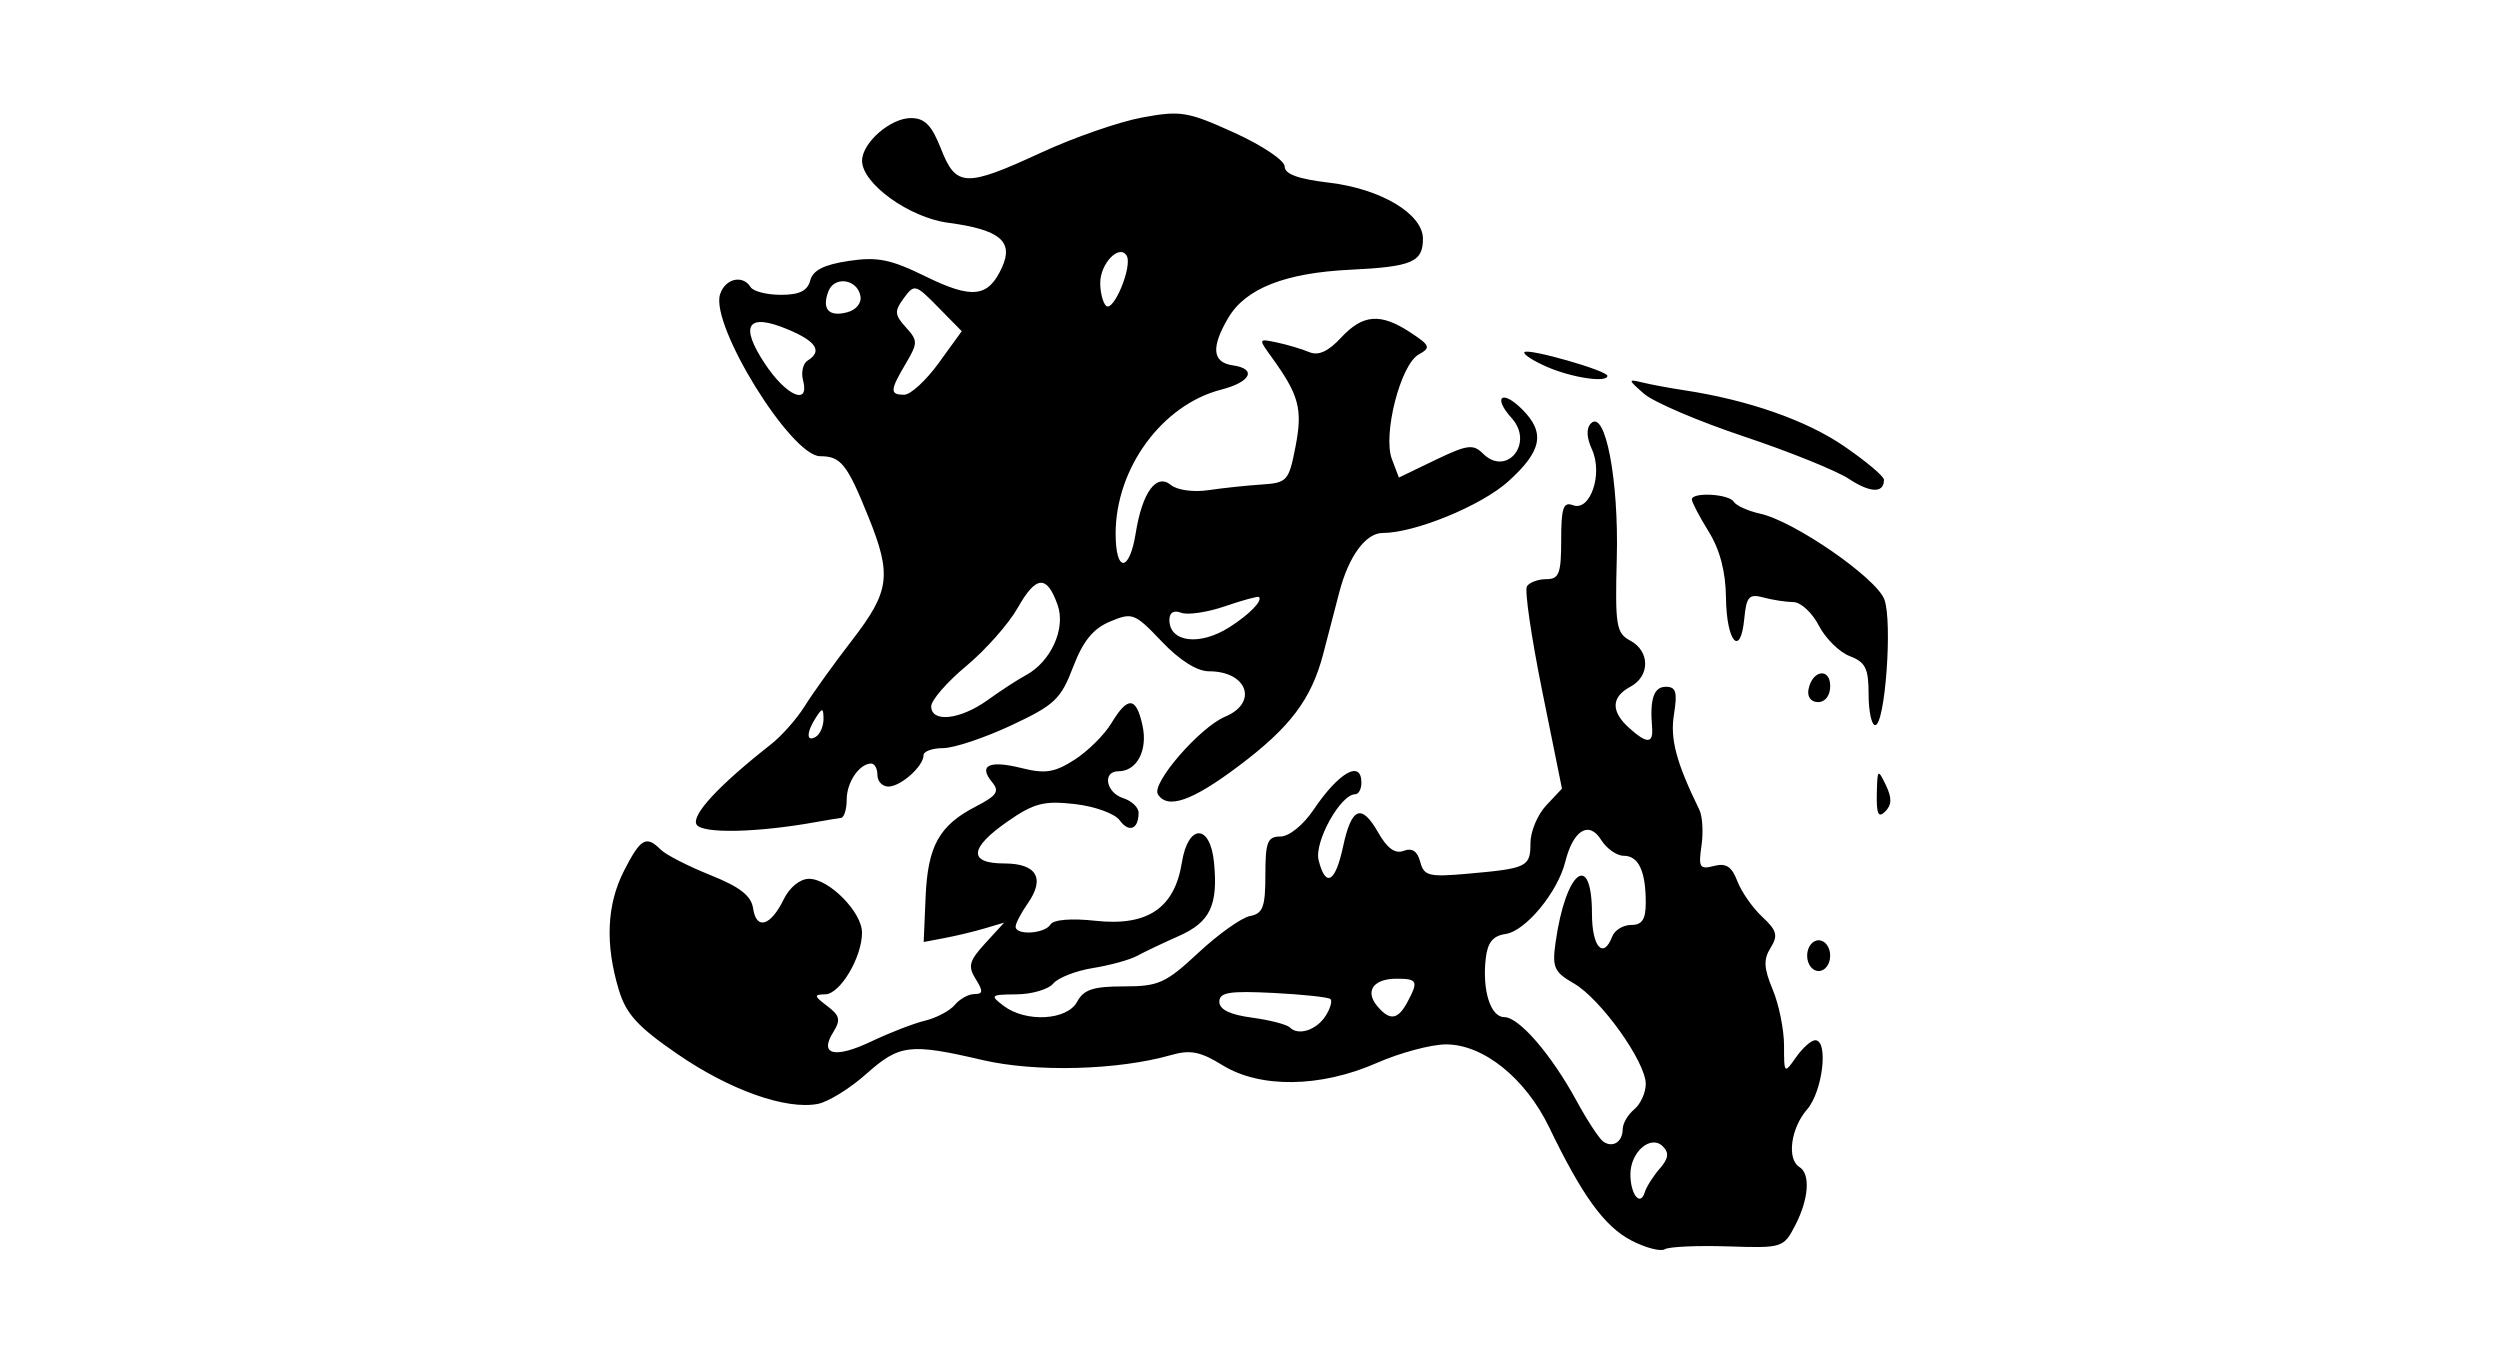
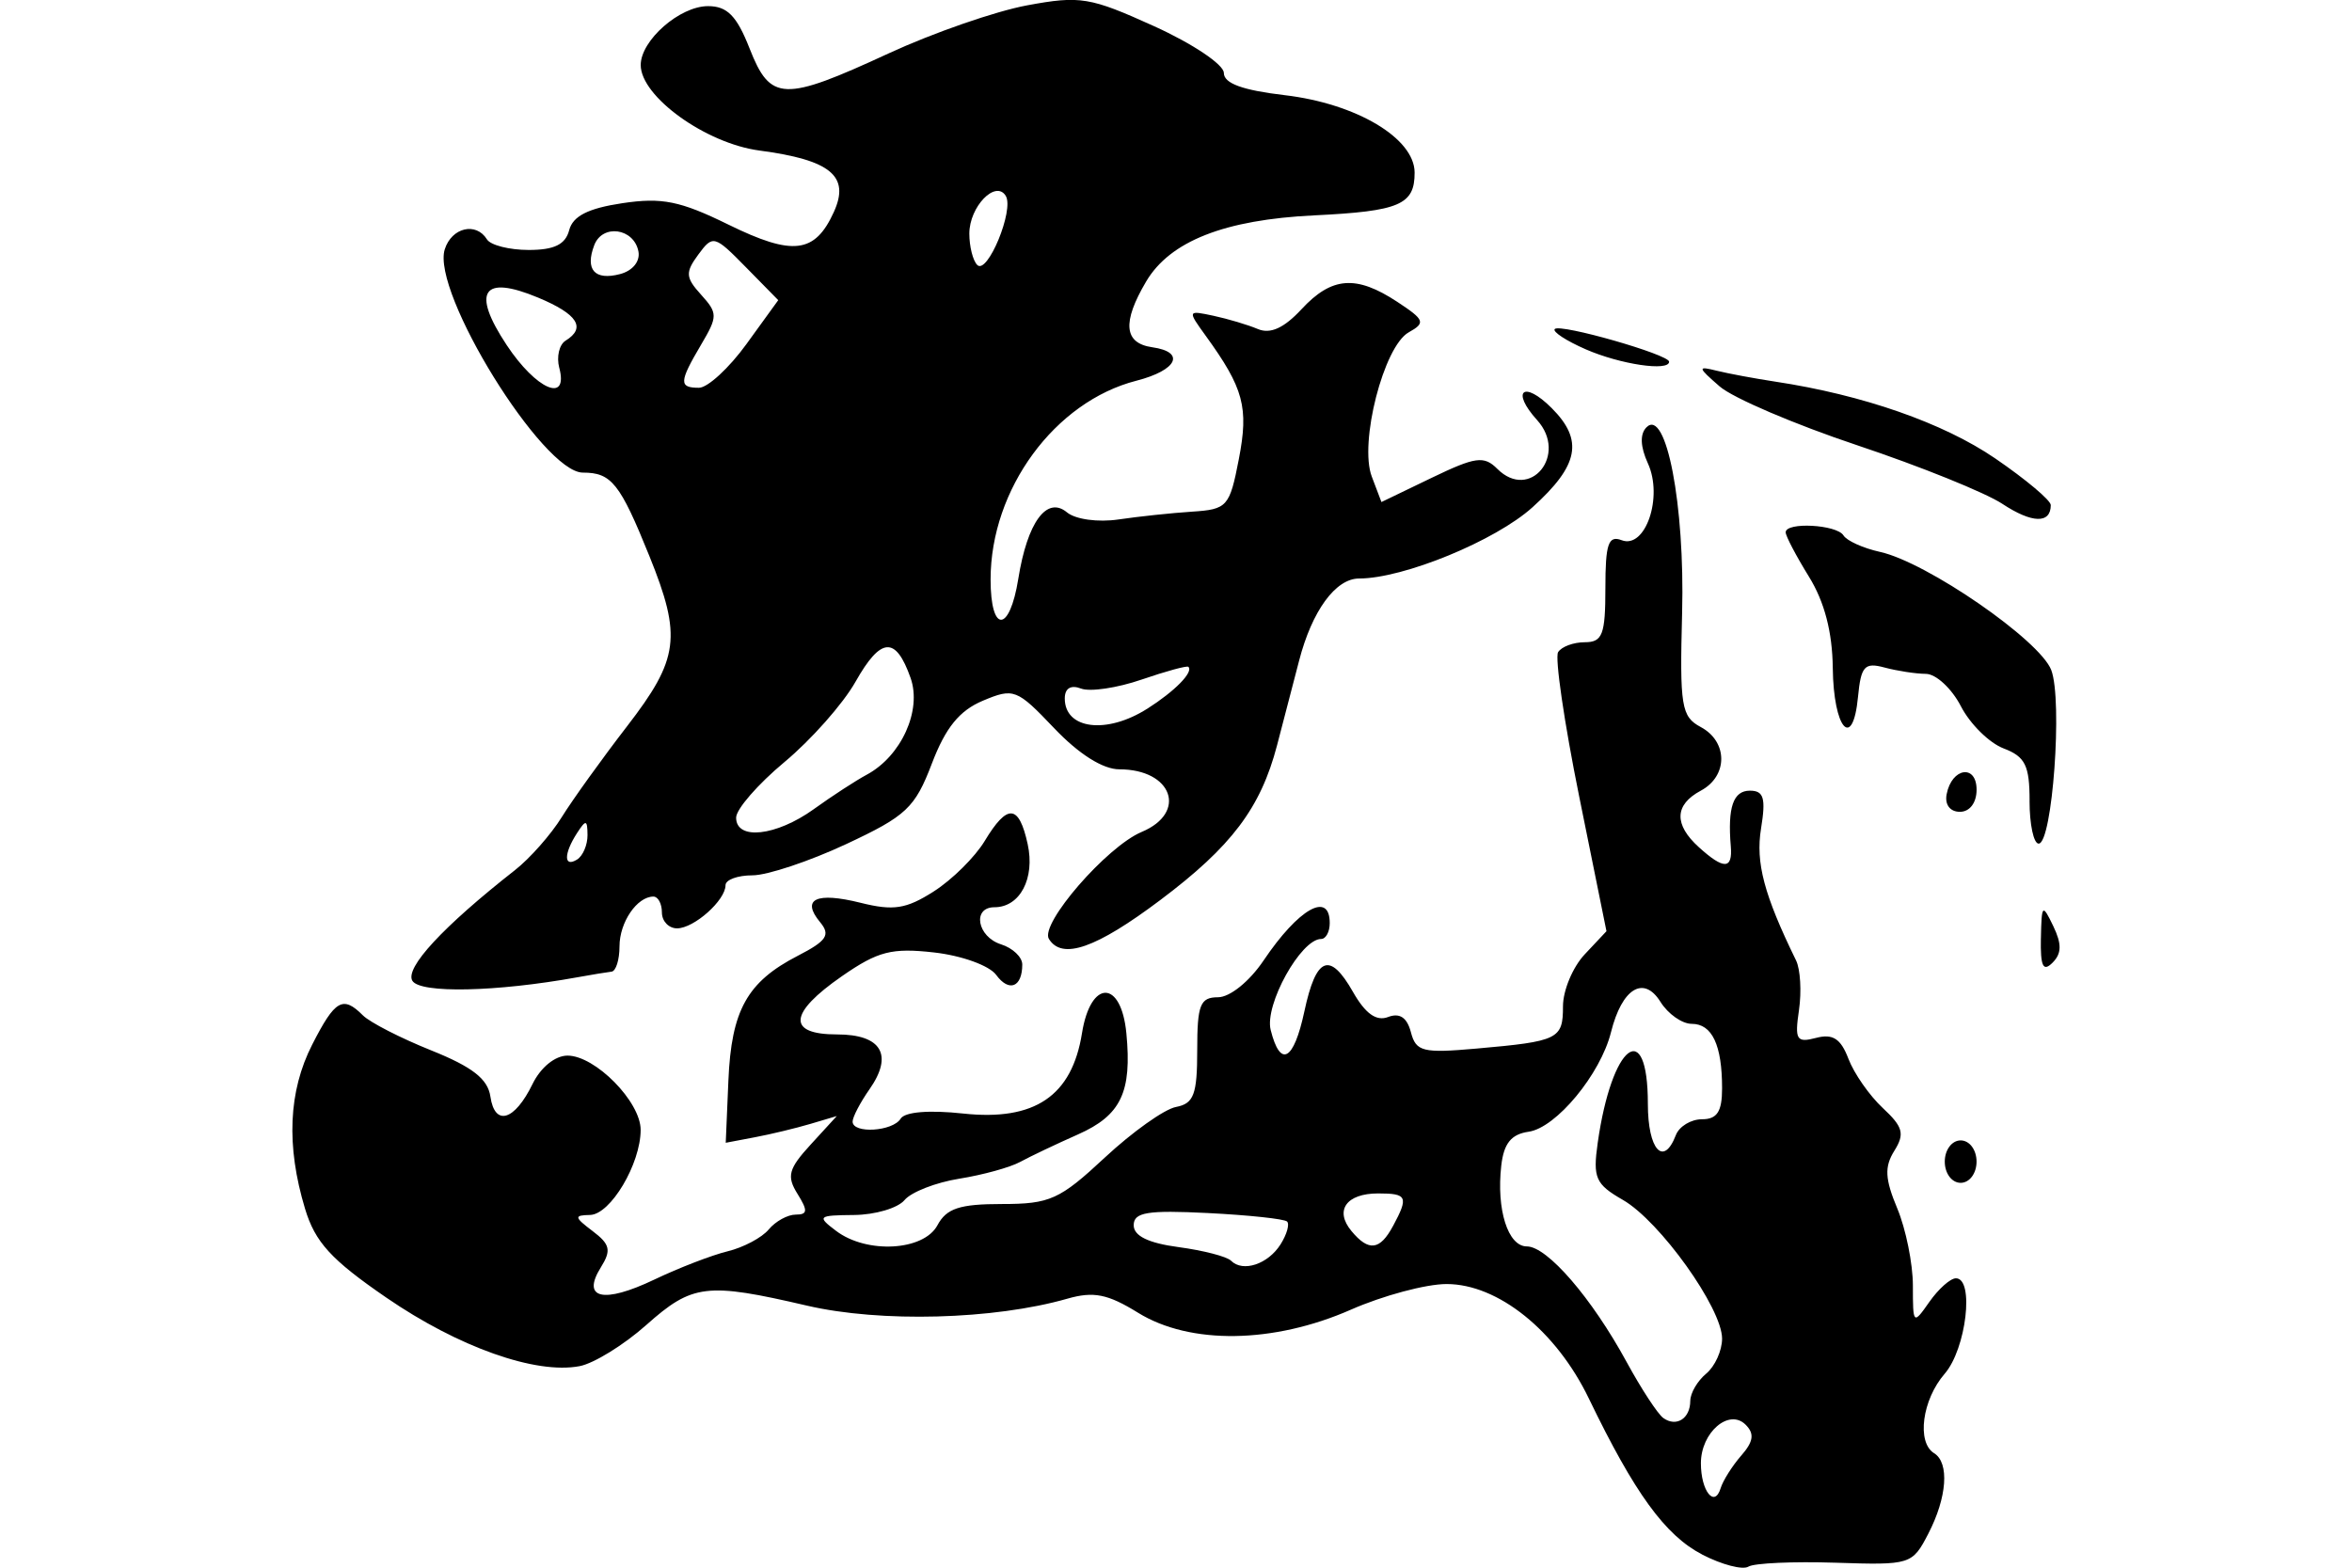
- <svg xmlns="http://www.w3.org/2000/svg" id="svg2" height="54" width="99" version="1.1">
-   <g id="g4527">
-     <g id="g4414">
-       <g id="g3542">
-         <rect id="rect2990" opacity="0" height="54" width="99" y="0" x="0" />
-       </g>
-     </g>
-     <path id="path4828" d="m64.601 49.122c-1.061-0.549-1.942-1.762-3.252-4.477-0.938-1.945-2.606-3.287-4.084-3.287-0.59 0-1.825 0.331-2.744 0.735-2.222 0.977-4.616 1.012-6.11 0.089-0.871-0.539-1.276-0.619-2.028-0.404-2.106 0.604-5.365 0.691-7.473 0.2-2.884-0.672-3.288-0.623-4.613 0.556-0.642 0.571-1.503 1.103-1.913 1.181-1.26 0.241-3.477-0.545-5.545-1.966-1.587-1.09-2.044-1.59-2.335-2.554-0.545-1.807-0.477-3.371 0.206-4.71 0.657-1.288 0.879-1.415 1.455-0.839 0.201 0.201 1.084 0.654 1.963 1.006 1.179 0.473 1.623 0.82 1.696 1.325 0.126 0.866 0.695 0.696 1.21-0.362 0.233-0.477 0.648-0.814 1.003-0.814 0.796 0 2.099 1.323 2.099 2.131 0 0.977-0.866 2.432-1.453 2.443-0.464 0.009-0.455 0.062 0.076 0.464 0.502 0.379 0.54 0.551 0.234 1.041-0.563 0.902 0.073 1.048 1.531 0.352 0.707-0.338 1.656-0.704 2.109-0.814 0.453-0.11 0.984-0.392 1.178-0.626 0.195-0.235 0.544-0.427 0.776-0.427 0.343 0 0.352-0.112 0.05-0.596-0.316-0.506-0.259-0.719 0.378-1.414l0.75-0.819-0.761 0.226c-0.418 0.124-1.135 0.297-1.593 0.383l-0.833 0.158 0.076-1.784c0.086-2.021 0.538-2.834 1.991-3.583 0.834-0.43 0.946-0.598 0.641-0.965-0.552-0.665-0.112-0.875 1.165-0.556 0.94 0.235 1.306 0.178 2.097-0.327 0.527-0.336 1.185-0.988 1.462-1.448 0.652-1.081 0.982-1.057 1.233 0.089 0.216 0.984-0.22 1.813-0.953 1.813-0.646 0-0.496 0.848 0.189 1.065 0.335 0.106 0.609 0.366 0.609 0.578 0 0.654-0.379 0.805-0.749 0.299-0.196-0.268-0.988-0.554-1.782-0.644-1.216-0.137-1.61-0.036-2.644 0.681-1.532 1.062-1.583 1.672-0.14 1.672 1.276 0 1.622 0.587 0.93 1.575-0.266 0.38-0.484 0.797-0.484 0.927 0 0.355 1.151 0.285 1.379-0.084 0.121-0.196 0.82-0.253 1.797-0.147 2.049 0.221 3.119-0.503 3.407-2.307 0.248-1.548 1.126-1.545 1.274 0.005 0.162 1.69-0.156 2.354-1.388 2.901-0.629 0.279-1.378 0.635-1.663 0.791-0.286 0.156-1.07 0.372-1.744 0.48-0.674 0.108-1.381 0.384-1.572 0.614-0.191 0.23-0.844 0.423-1.451 0.428-1.036 0.009-1.068 0.037-0.513 0.456 0.881 0.667 2.514 0.576 2.909-0.162 0.259-0.484 0.637-0.609 1.849-0.609 1.38 0 1.659-0.126 2.956-1.335 0.788-0.734 1.706-1.387 2.041-1.451 0.512-0.097 0.609-0.357 0.609-1.632 0-1.303 0.084-1.516 0.597-1.517 0.341-0.001 0.902-0.453 1.308-1.056 1.005-1.492 1.898-1.996 1.898-1.073 0 0.251-0.111 0.456-0.247 0.456-0.581 0-1.629 1.889-1.448 2.611 0.277 1.103 0.662 0.891 0.967-0.532 0.337-1.574 0.729-1.731 1.396-0.558 0.355 0.624 0.67 0.849 1.007 0.719 0.332-0.127 0.543 0.013 0.654 0.435 0.146 0.56 0.338 0.608 1.884 0.471 2.354-0.208 2.481-0.271 2.481-1.214 0-0.455 0.281-1.126 0.624-1.491l0.624-0.664-0.782-3.863c-0.43-2.125-0.703-3.991-0.606-4.147 0.097-0.157 0.442-0.285 0.766-0.285 0.508 0 0.591-0.219 0.591-1.554 0-1.271 0.085-1.521 0.466-1.375 0.683 0.262 1.196-1.237 0.754-2.205-0.219-0.48-0.233-0.843-0.04-1.036 0.565-0.565 1.103 2.237 1.022 5.322-0.071 2.691-0.023 2.984 0.534 3.282 0.785 0.42 0.786 1.408 0.002 1.827-0.758 0.405-0.776 0.972-0.052 1.626 0.713 0.645 0.969 0.637 0.913-0.029-0.094-1.121 0.07-1.597 0.548-1.597 0.399 0 0.462 0.213 0.32 1.087-0.159 0.981 0.085 1.902 1.005 3.786 0.124 0.253 0.161 0.895 0.084 1.425-0.126 0.856-0.071 0.946 0.493 0.798 0.479-0.125 0.706 0.022 0.926 0.6 0.16 0.421 0.604 1.057 0.986 1.413 0.582 0.542 0.636 0.741 0.331 1.229-0.287 0.46-0.27 0.806 0.085 1.654 0.246 0.59 0.448 1.587 0.448 2.215 0 1.121 0.009 1.13 0.474 0.466 0.261-0.372 0.603-0.676 0.761-0.676 0.535 0 0.297 2.025-0.322 2.739-0.647 0.746-0.81 1.97-0.304 2.282 0.444 0.274 0.372 1.268-0.165 2.307-0.462 0.893-0.507 0.907-2.668 0.836-1.209-0.039-2.333 0.011-2.497 0.113-0.164 0.101-0.761-0.055-1.327-0.347zm1.122-2.841c0.351-0.402 0.383-0.628 0.125-0.885-0.476-0.476-1.284 0.22-1.284 1.107 0 0.795 0.391 1.29 0.566 0.717 0.067-0.22 0.334-0.642 0.592-0.939zm-1.463-1.571c0-0.221 0.205-0.572 0.456-0.78 0.251-0.208 0.456-0.661 0.456-1.005 0-0.875-1.787-3.373-2.847-3.982-0.785-0.451-0.865-0.631-0.722-1.639 0.401-2.833 1.439-3.638 1.439-1.115 0 1.314 0.45 1.815 0.803 0.895 0.096-0.251 0.434-0.456 0.751-0.456 0.434 0 0.576-0.22 0.576-0.888 0-1.244-0.286-1.851-0.872-1.851-0.277 0-0.68-0.284-0.897-0.632-0.481-0.77-1.105-0.386-1.419 0.872-0.301 1.206-1.574 2.745-2.364 2.857-0.499 0.071-0.712 0.334-0.785 0.971-0.144 1.262 0.191 2.321 0.734 2.321 0.586 0 1.864 1.481 2.865 3.32 0.418 0.768 0.891 1.49 1.05 1.605 0.376 0.27 0.775 0.017 0.775-0.493zm-11.758-4.493c0.179-0.285 0.263-0.579 0.185-0.654-0.078-0.075-1.1-0.184-2.271-0.243-1.738-0.087-2.13-0.023-2.13 0.35 0 0.307 0.422 0.513 1.288 0.628 0.708 0.095 1.386 0.27 1.506 0.391 0.34 0.34 1.062 0.1 1.422-0.472zm3.228-0.527c0.449-0.838 0.405-0.933-0.428-0.933-0.913 0-1.259 0.486-0.768 1.078 0.495 0.597 0.819 0.558 1.195-0.145zm15.833-1.846c0-0.338 0.203-0.609 0.456-0.609 0.254 0 0.456 0.27 0.456 0.609s-0.203 0.609-0.456 0.609c-0.254 0-0.456-0.27-0.456-0.609zm-43.977-5.188c-0.227-0.367 0.875-1.557 2.944-3.18 0.427-0.335 1.031-1.019 1.342-1.521 0.312-0.502 1.154-1.674 1.872-2.605 1.494-1.937 1.578-2.573 0.644-4.885-0.845-2.092-1.089-2.399-1.91-2.399-1.149 0-4.354-5.18-3.964-6.409 0.199-0.627 0.898-0.792 1.211-0.286 0.103 0.167 0.643 0.304 1.2 0.304 0.732 0 1.053-0.157 1.16-0.568 0.106-0.405 0.544-0.627 1.523-0.774 1.139-0.171 1.66-0.066 3.046 0.614 1.851 0.908 2.483 0.833 3.027-0.362 0.469-1.03-0.091-1.493-2.136-1.764-1.54-0.204-3.407-1.549-3.407-2.454 0-0.71 1.12-1.691 1.932-1.691 0.551 0 0.824 0.278 1.193 1.217 0.598 1.522 0.969 1.536 3.987 0.141 1.281-0.592 3.071-1.213 3.979-1.381 1.524-0.282 1.802-0.236 3.647 0.601 1.102 0.5 1.997 1.1 1.997 1.339 0 0.301 0.534 0.496 1.747 0.639 2.056 0.242 3.724 1.235 3.728 2.219 0.003 0.927-0.43 1.112-2.881 1.231-2.574 0.124-4.139 0.741-4.824 1.899-0.694 1.175-0.638 1.771 0.176 1.887 0.966 0.137 0.718 0.659-0.455 0.96-2.343 0.601-4.185 3.112-4.185 5.705 0 1.552 0.546 1.539 0.795-0.019 0.26-1.625 0.819-2.387 1.397-1.907 0.243 0.202 0.891 0.291 1.478 0.204 0.575-0.085 1.525-0.186 2.111-0.224 1.012-0.066 1.079-0.141 1.343-1.506 0.288-1.487 0.142-2.034-0.952-3.545-0.524-0.725-0.522-0.731 0.224-0.572 0.415 0.089 0.989 0.26 1.275 0.381 0.358 0.151 0.75-0.028 1.252-0.569 0.867-0.935 1.568-0.989 2.748-0.212 0.789 0.52 0.819 0.601 0.328 0.876-0.718 0.402-1.427 3.173-1.059 4.141l0.277 0.73 1.443-0.696c1.256-0.605 1.5-0.639 1.881-0.258 0.941 0.941 2.041-0.406 1.143-1.399-0.761-0.841-0.388-1.151 0.417-0.346 0.923 0.923 0.784 1.645-0.549 2.849-1.063 0.961-3.702 2.045-4.978 2.045-0.673 0-1.351 0.93-1.72 2.358-0.184 0.711-0.469 1.807-0.634 2.434-0.471 1.796-1.305 2.901-3.345 4.434-1.85 1.391-2.824 1.731-3.202 1.119-0.265-0.429 1.66-2.65 2.662-3.07 1.324-0.555 0.882-1.798-0.64-1.798-0.472 0-1.161-0.435-1.869-1.179-1.073-1.128-1.162-1.162-2.046-0.791-0.674 0.283-1.071 0.771-1.465 1.804-0.486 1.273-0.734 1.506-2.458 2.312-1.055 0.493-2.266 0.897-2.691 0.897-0.425 0-0.773 0.127-0.773 0.283 0 0.434-0.904 1.239-1.391 1.239-0.239 0-0.435-0.205-0.435-0.456s-0.11-0.456-0.243-0.456c-0.471 0-0.974 0.738-0.974 1.43 0 0.385-0.103 0.711-0.228 0.725-0.126 0.014-0.571 0.087-0.989 0.163-2.322 0.42-4.5 0.466-4.726 0.101zm5.025-4.186c-0.004-0.443-0.045-0.451-0.3-0.058-0.385 0.596-0.385 0.999 0 0.761 0.167-0.103 0.302-0.42 0.3-0.703zm6.493-0.743c0.524-0.377 1.208-0.822 1.52-0.989 0.992-0.533 1.588-1.847 1.259-2.777-0.427-1.209-0.853-1.179-1.581 0.109-0.356 0.631-1.273 1.667-2.037 2.303-0.764 0.636-1.389 1.355-1.389 1.597 0 0.659 1.146 0.534 2.229-0.243zm9.573-2.884c0.792-0.504 1.329-1.051 1.178-1.202-0.039-0.039-0.643 0.126-1.342 0.366-0.699 0.241-1.481 0.357-1.738 0.258-0.294-0.113-0.467-0.008-0.467 0.284 0 0.887 1.202 1.036 2.369 0.293zm-16.877-9.785c-0.083-0.316-0.001-0.666 0.181-0.779 0.598-0.369 0.348-0.762-0.788-1.236-1.595-0.666-1.92-0.177-0.903 1.36 0.848 1.281 1.78 1.685 1.511 0.655zm5.374-0.684 0.911-1.258-0.931-0.948c-0.901-0.918-0.945-0.929-1.363-0.361-0.378 0.514-0.368 0.658 0.08 1.153 0.48 0.531 0.48 0.621-0.002 1.437-0.631 1.069-0.639 1.234-0.06 1.234 0.25 0 0.865-0.566 1.366-1.258zm-3.102-2.658c-0.129-0.668-1.031-0.796-1.267-0.18-0.27 0.705 0.012 1.022 0.738 0.832 0.365-0.095 0.584-0.366 0.529-0.653zm10.543-1.593c-0.291-0.471-1.046 0.31-1.046 1.083 0 0.37 0.102 0.775 0.227 0.9 0.292 0.292 1.066-1.582 0.818-1.983zm29.707 21.316c0.019-0.986 0.041-1.008 0.355-0.355 0.247 0.514 0.242 0.787-0.021 1.05-0.271 0.271-0.35 0.106-0.335-0.695zm-0.325-3.948c0-1.02-0.125-1.272-0.746-1.508-0.41-0.156-0.962-0.7-1.225-1.21-0.263-0.509-0.715-0.928-1.004-0.93-0.289-0.002-0.823-0.084-1.188-0.182-0.573-0.154-0.676-0.04-0.761 0.841-0.149 1.555-0.704 0.919-0.724-0.828-0.012-1.033-0.238-1.9-0.685-2.622-0.367-0.594-0.667-1.166-0.667-1.272 0-0.303 1.466-0.224 1.659 0.089 0.095 0.154 0.567 0.367 1.048 0.473 1.343 0.295 4.589 2.535 4.915 3.392 0.331 0.872 0.032 4.982-0.362 4.982-0.143 0-0.261-0.551-0.261-1.225zm-2.38-0.195c0.148-0.763 0.859-0.868 0.859-0.127 0 0.374-0.196 0.634-0.479 0.634-0.283 0-0.439-0.207-0.38-0.507zm1.601-8.332c-0.492-0.324-2.364-1.08-4.16-1.68-1.797-0.6-3.577-1.361-3.956-1.692-0.636-0.554-0.642-0.589-0.081-0.45 0.335 0.083 1.088 0.223 1.673 0.312 2.522 0.382 4.825 1.186 6.314 2.203 0.879 0.601 1.597 1.204 1.597 1.341 0 0.541-0.536 0.527-1.388-0.034zm-11.959-4.437c-0.563-0.246-0.963-0.508-0.889-0.583 0.16-0.16 3.282 0.733 3.282 0.939 0 0.285-1.401 0.077-2.393-0.356z" />
+ <svg xmlns="http://www.w3.org/2000/svg" id="svg2" height="45" width="67.5" version="1.1">
+   <g id="g4519">
+     <rect id="rect2990" opacity="0" height="45" width="67.5" y="0" x="3.5527e-15" />
+     <path id="path4828" d="m48.851 44.622c-1.061-0.549-1.942-1.762-3.252-4.477-0.938-1.945-2.606-3.287-4.084-3.287-0.59 0-1.825 0.331-2.744 0.735-2.222 0.977-4.616 1.012-6.11 0.089-0.871-0.539-1.276-0.619-2.028-0.404-2.106 0.604-5.365 0.691-7.473 0.2-2.884-0.672-3.288-0.623-4.613 0.556-0.642 0.571-1.503 1.103-1.913 1.181-1.26 0.241-3.477-0.545-5.545-1.966-1.587-1.09-2.044-1.59-2.335-2.554-0.545-1.807-0.477-3.371 0.206-4.71 0.657-1.288 0.879-1.415 1.455-0.839 0.201 0.201 1.084 0.654 1.963 1.006 1.179 0.473 1.623 0.82 1.696 1.325 0.126 0.866 0.695 0.696 1.21-0.362 0.233-0.477 0.648-0.814 1.003-0.814 0.796 0 2.099 1.323 2.099 2.131 0 0.977-0.866 2.432-1.453 2.443-0.464 0.009-0.455 0.062 0.076 0.464 0.502 0.379 0.54 0.551 0.234 1.041-0.563 0.902 0.073 1.048 1.531 0.352 0.707-0.338 1.656-0.704 2.109-0.814 0.453-0.11 0.984-0.392 1.178-0.626 0.195-0.235 0.544-0.427 0.776-0.427 0.343 0 0.352-0.112 0.05-0.596-0.316-0.506-0.259-0.719 0.378-1.414l0.75-0.819-0.761 0.226c-0.418 0.124-1.135 0.297-1.593 0.383l-0.833 0.158 0.076-1.784c0.086-2.021 0.538-2.834 1.991-3.583 0.834-0.43 0.946-0.598 0.641-0.965-0.552-0.665-0.112-0.875 1.165-0.556 0.94 0.235 1.306 0.178 2.097-0.327 0.527-0.336 1.185-0.988 1.462-1.448 0.652-1.081 0.982-1.057 1.233 0.089 0.216 0.984-0.22 1.813-0.953 1.813-0.646 0-0.496 0.848 0.189 1.065 0.335 0.106 0.609 0.366 0.609 0.578 0 0.654-0.379 0.805-0.749 0.299-0.196-0.268-0.988-0.554-1.782-0.644-1.216-0.137-1.61-0.036-2.644 0.681-1.532 1.062-1.583 1.672-0.14 1.672 1.276 0 1.622 0.587 0.93 1.575-0.266 0.38-0.484 0.797-0.484 0.927 0 0.355 1.151 0.285 1.379-0.084 0.121-0.196 0.82-0.253 1.797-0.147 2.049 0.221 3.119-0.503 3.407-2.307 0.248-1.548 1.126-1.545 1.274 0.005 0.162 1.69-0.156 2.354-1.388 2.901-0.629 0.279-1.378 0.635-1.663 0.791-0.286 0.156-1.07 0.372-1.744 0.48-0.674 0.108-1.381 0.384-1.572 0.614-0.191 0.23-0.844 0.423-1.451 0.428-1.036 0.009-1.068 0.037-0.513 0.456 0.881 0.667 2.514 0.576 2.909-0.162 0.259-0.484 0.637-0.609 1.849-0.609 1.38 0 1.659-0.126 2.956-1.335 0.788-0.734 1.706-1.387 2.041-1.451 0.512-0.097 0.609-0.357 0.609-1.632 0-1.303 0.084-1.516 0.597-1.517 0.341-0.001 0.902-0.453 1.308-1.056 1.005-1.492 1.898-1.996 1.898-1.073 0 0.251-0.111 0.456-0.247 0.456-0.581 0-1.629 1.889-1.448 2.611 0.277 1.103 0.662 0.891 0.967-0.532 0.337-1.574 0.729-1.731 1.396-0.558 0.355 0.624 0.67 0.849 1.007 0.719 0.332-0.127 0.543 0.013 0.654 0.435 0.146 0.56 0.338 0.608 1.884 0.471 2.354-0.208 2.481-0.271 2.481-1.214 0-0.455 0.281-1.126 0.624-1.491l0.624-0.664-0.782-3.863c-0.43-2.125-0.703-3.991-0.606-4.147 0.097-0.157 0.442-0.285 0.766-0.285 0.508 0 0.591-0.219 0.591-1.554 0-1.271 0.085-1.521 0.466-1.375 0.683 0.262 1.196-1.237 0.754-2.205-0.219-0.48-0.233-0.843-0.04-1.036 0.565-0.565 1.103 2.237 1.022 5.322-0.071 2.691-0.023 2.984 0.534 3.282 0.785 0.42 0.786 1.408 0.002 1.827-0.758 0.405-0.776 0.972-0.052 1.626 0.713 0.645 0.969 0.637 0.913-0.029-0.094-1.121 0.07-1.597 0.548-1.597 0.399 0 0.462 0.213 0.32 1.087-0.159 0.981 0.085 1.902 1.005 3.786 0.124 0.253 0.161 0.895 0.084 1.425-0.126 0.856-0.071 0.946 0.493 0.798 0.479-0.125 0.706 0.022 0.926 0.6 0.16 0.421 0.604 1.057 0.986 1.413 0.582 0.542 0.636 0.741 0.331 1.229-0.287 0.46-0.27 0.806 0.085 1.654 0.246 0.59 0.448 1.587 0.448 2.215 0 1.121 0.009 1.13 0.474 0.466 0.261-0.372 0.603-0.676 0.761-0.676 0.535 0 0.297 2.025-0.322 2.739-0.647 0.746-0.81 1.97-0.304 2.282 0.444 0.274 0.372 1.268-0.165 2.307-0.462 0.893-0.507 0.907-2.668 0.836-1.209-0.039-2.333 0.011-2.497 0.113-0.164 0.101-0.761-0.055-1.327-0.347zm1.122-2.841c0.351-0.402 0.383-0.628 0.125-0.885-0.476-0.476-1.284 0.22-1.284 1.107 0 0.795 0.391 1.29 0.566 0.717 0.067-0.22 0.334-0.642 0.592-0.939zm-1.463-1.571c0-0.221 0.205-0.572 0.456-0.78 0.251-0.208 0.456-0.661 0.456-1.005 0-0.875-1.787-3.373-2.847-3.982-0.785-0.451-0.865-0.631-0.722-1.639 0.401-2.833 1.439-3.638 1.439-1.115 0 1.314 0.45 1.815 0.803 0.895 0.096-0.251 0.434-0.456 0.751-0.456 0.434 0 0.576-0.22 0.576-0.888 0-1.244-0.286-1.851-0.872-1.851-0.277 0-0.68-0.284-0.897-0.632-0.481-0.77-1.105-0.386-1.419 0.872-0.301 1.206-1.574 2.745-2.364 2.857-0.499 0.071-0.712 0.334-0.785 0.971-0.144 1.262 0.191 2.321 0.734 2.321 0.586 0 1.864 1.481 2.865 3.32 0.418 0.768 0.891 1.49 1.05 1.605 0.376 0.27 0.775 0.017 0.775-0.493zm-11.758-4.493c0.179-0.285 0.263-0.579 0.185-0.654-0.078-0.075-1.1-0.184-2.271-0.243-1.738-0.087-2.13-0.023-2.13 0.35 0 0.307 0.422 0.513 1.288 0.628 0.708 0.095 1.386 0.27 1.506 0.391 0.34 0.34 1.062 0.1 1.422-0.472zm3.228-0.527c0.449-0.838 0.405-0.933-0.428-0.933-0.913 0-1.259 0.486-0.768 1.078 0.495 0.597 0.819 0.558 1.195-0.145zm15.833-1.846c0-0.338 0.203-0.609 0.456-0.609 0.254 0 0.456 0.27 0.456 0.609s-0.203 0.609-0.456 0.609c-0.254 0-0.456-0.27-0.456-0.609zm-43.977-5.188c-0.227-0.367 0.875-1.557 2.944-3.18 0.427-0.335 1.031-1.019 1.342-1.521 0.312-0.502 1.154-1.674 1.872-2.605 1.494-1.937 1.578-2.573 0.644-4.885-0.845-2.092-1.089-2.399-1.91-2.399-1.149 0-4.354-5.18-3.964-6.409 0.199-0.627 0.898-0.792 1.211-0.286 0.103 0.167 0.643 0.304 1.2 0.304 0.732 0 1.053-0.157 1.16-0.568 0.106-0.405 0.544-0.627 1.523-0.774 1.139-0.171 1.66-0.066 3.046 0.614 1.851 0.908 2.483 0.833 3.027-0.362 0.469-1.03-0.091-1.493-2.136-1.764-1.54-0.204-3.407-1.549-3.407-2.454 0-0.71 1.12-1.691 1.932-1.691 0.551 0 0.824 0.278 1.193 1.217 0.598 1.522 0.969 1.536 3.987 0.141 1.281-0.592 3.071-1.213 3.979-1.381 1.524-0.282 1.802-0.236 3.647 0.601 1.102 0.5 1.997 1.1 1.997 1.339 0 0.301 0.534 0.496 1.747 0.639 2.056 0.242 3.724 1.235 3.728 2.219 0.003 0.927-0.43 1.112-2.881 1.231-2.574 0.124-4.139 0.741-4.824 1.899-0.694 1.175-0.638 1.771 0.176 1.887 0.966 0.137 0.718 0.659-0.455 0.96-2.343 0.601-4.185 3.112-4.185 5.705 0 1.552 0.546 1.539 0.795-0.019 0.26-1.625 0.819-2.387 1.397-1.907 0.243 0.202 0.891 0.291 1.478 0.204 0.575-0.085 1.525-0.186 2.111-0.224 1.012-0.066 1.079-0.141 1.343-1.506 0.288-1.487 0.142-2.034-0.952-3.545-0.524-0.725-0.522-0.731 0.224-0.572 0.415 0.089 0.989 0.26 1.275 0.381 0.358 0.151 0.75-0.028 1.252-0.569 0.867-0.935 1.568-0.989 2.748-0.212 0.789 0.52 0.819 0.601 0.328 0.876-0.718 0.402-1.427 3.173-1.059 4.141l0.277 0.73 1.443-0.696c1.256-0.605 1.5-0.639 1.881-0.258 0.941 0.941 2.041-0.406 1.143-1.399-0.761-0.841-0.388-1.151 0.417-0.346 0.923 0.923 0.784 1.645-0.549 2.849-1.063 0.961-3.702 2.045-4.978 2.045-0.673 0-1.351 0.93-1.72 2.358-0.184 0.711-0.469 1.807-0.634 2.434-0.471 1.796-1.305 2.901-3.345 4.434-1.85 1.391-2.824 1.731-3.202 1.119-0.265-0.429 1.66-2.65 2.662-3.07 1.324-0.555 0.882-1.798-0.64-1.798-0.472 0-1.161-0.435-1.869-1.179-1.073-1.128-1.162-1.162-2.046-0.791-0.674 0.283-1.071 0.771-1.465 1.804-0.486 1.273-0.734 1.506-2.458 2.312-1.055 0.493-2.266 0.897-2.691 0.897-0.425 0-0.773 0.127-0.773 0.283 0 0.434-0.904 1.239-1.391 1.239-0.239 0-0.435-0.205-0.435-0.456s-0.11-0.456-0.243-0.456c-0.471 0-0.974 0.738-0.974 1.43 0 0.385-0.103 0.711-0.228 0.725-0.126 0.014-0.571 0.087-0.989 0.163-2.322 0.42-4.5 0.466-4.726 0.101zm5.025-4.186c-0.004-0.443-0.045-0.451-0.3-0.058-0.385 0.596-0.385 0.999 0 0.761 0.167-0.103 0.302-0.42 0.3-0.703zm6.493-0.743c0.524-0.377 1.208-0.822 1.52-0.989 0.992-0.533 1.588-1.847 1.259-2.777-0.427-1.209-0.853-1.179-1.581 0.109-0.356 0.631-1.273 1.667-2.037 2.303-0.764 0.636-1.389 1.355-1.389 1.597 0 0.659 1.146 0.534 2.229-0.243zm9.573-2.884c0.792-0.504 1.329-1.051 1.178-1.202-0.039-0.039-0.643 0.126-1.342 0.366-0.699 0.241-1.481 0.357-1.738 0.258-0.294-0.113-0.467-0.008-0.467 0.284 0 0.887 1.202 1.036 2.369 0.293zm-16.877-9.785c-0.083-0.316-0.001-0.666 0.181-0.779 0.598-0.369 0.348-0.762-0.788-1.236-1.595-0.666-1.92-0.177-0.903 1.36 0.848 1.281 1.78 1.685 1.511 0.655zm5.374-0.684 0.911-1.258-0.931-0.948c-0.901-0.918-0.945-0.929-1.363-0.361-0.378 0.514-0.368 0.658 0.08 1.153 0.48 0.531 0.48 0.621-0.002 1.437-0.631 1.069-0.639 1.234-0.06 1.234 0.25 0 0.865-0.566 1.366-1.258zm-3.102-2.658c-0.129-0.668-1.031-0.796-1.267-0.18-0.27 0.705 0.012 1.022 0.738 0.832 0.365-0.095 0.584-0.366 0.529-0.653zm10.543-1.593c-0.291-0.471-1.046 0.31-1.046 1.083 0 0.37 0.102 0.775 0.227 0.9 0.292 0.292 1.066-1.582 0.818-1.983zm29.707 21.316c0.019-0.986 0.041-1.008 0.355-0.355 0.247 0.514 0.242 0.787-0.021 1.05-0.271 0.271-0.35 0.106-0.335-0.695zm-0.325-3.948c0-1.02-0.125-1.272-0.746-1.508-0.41-0.156-0.962-0.7-1.225-1.21-0.263-0.509-0.715-0.928-1.004-0.93-0.289-0.002-0.823-0.084-1.188-0.182-0.573-0.154-0.676-0.04-0.761 0.841-0.149 1.555-0.704 0.919-0.724-0.828-0.012-1.033-0.238-1.9-0.685-2.622-0.367-0.594-0.667-1.166-0.667-1.272 0-0.303 1.466-0.224 1.659 0.089 0.095 0.154 0.567 0.367 1.048 0.473 1.343 0.295 4.589 2.535 4.915 3.392 0.331 0.872 0.032 4.982-0.362 4.982-0.143 0-0.261-0.551-0.261-1.225zm-2.38-0.195c0.148-0.763 0.859-0.868 0.859-0.127 0 0.374-0.196 0.634-0.479 0.634-0.283 0-0.439-0.207-0.38-0.507zm1.601-8.332c-0.492-0.324-2.364-1.08-4.16-1.68-1.797-0.6-3.577-1.361-3.956-1.692-0.636-0.554-0.642-0.589-0.081-0.45 0.335 0.083 1.088 0.223 1.673 0.312 2.522 0.382 4.825 1.186 6.314 2.203 0.879 0.601 1.597 1.204 1.597 1.341 0 0.541-0.536 0.527-1.388-0.034zm-11.959-4.437c-0.563-0.246-0.963-0.508-0.889-0.583 0.16-0.16 3.282 0.733 3.282 0.939 0 0.285-1.401 0.077-2.393-0.356z" />
  </g>
</svg>
